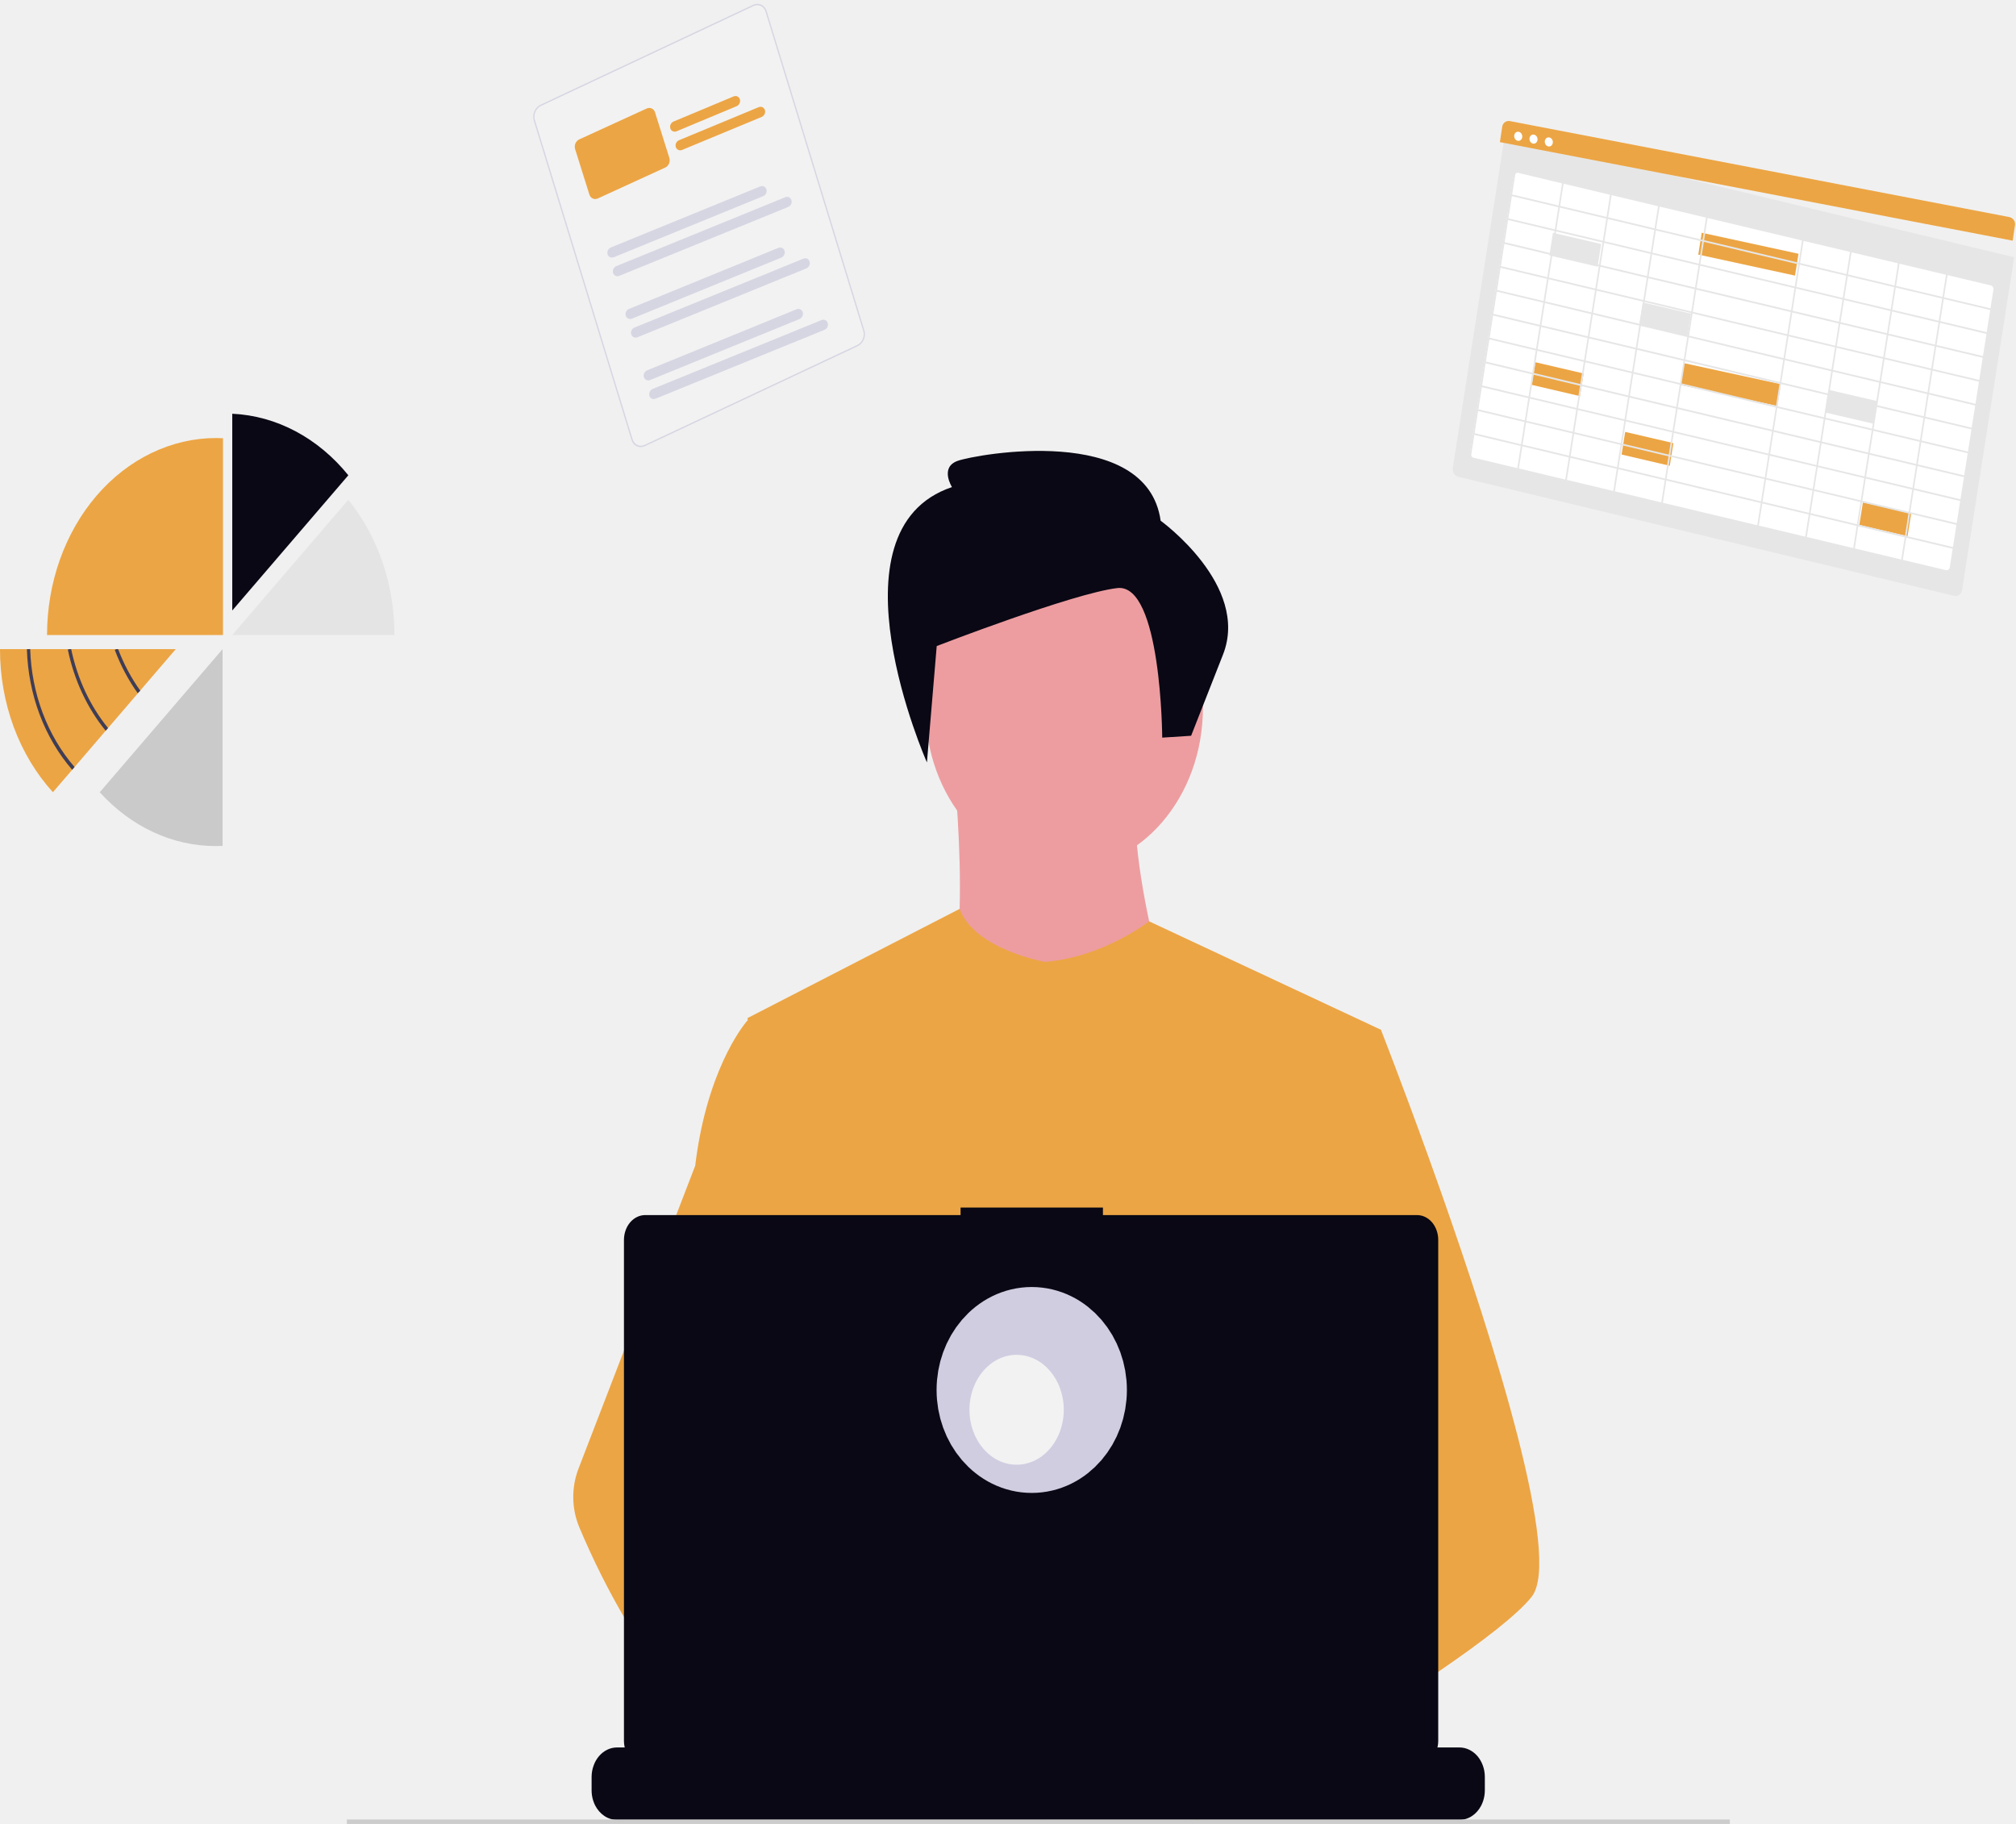
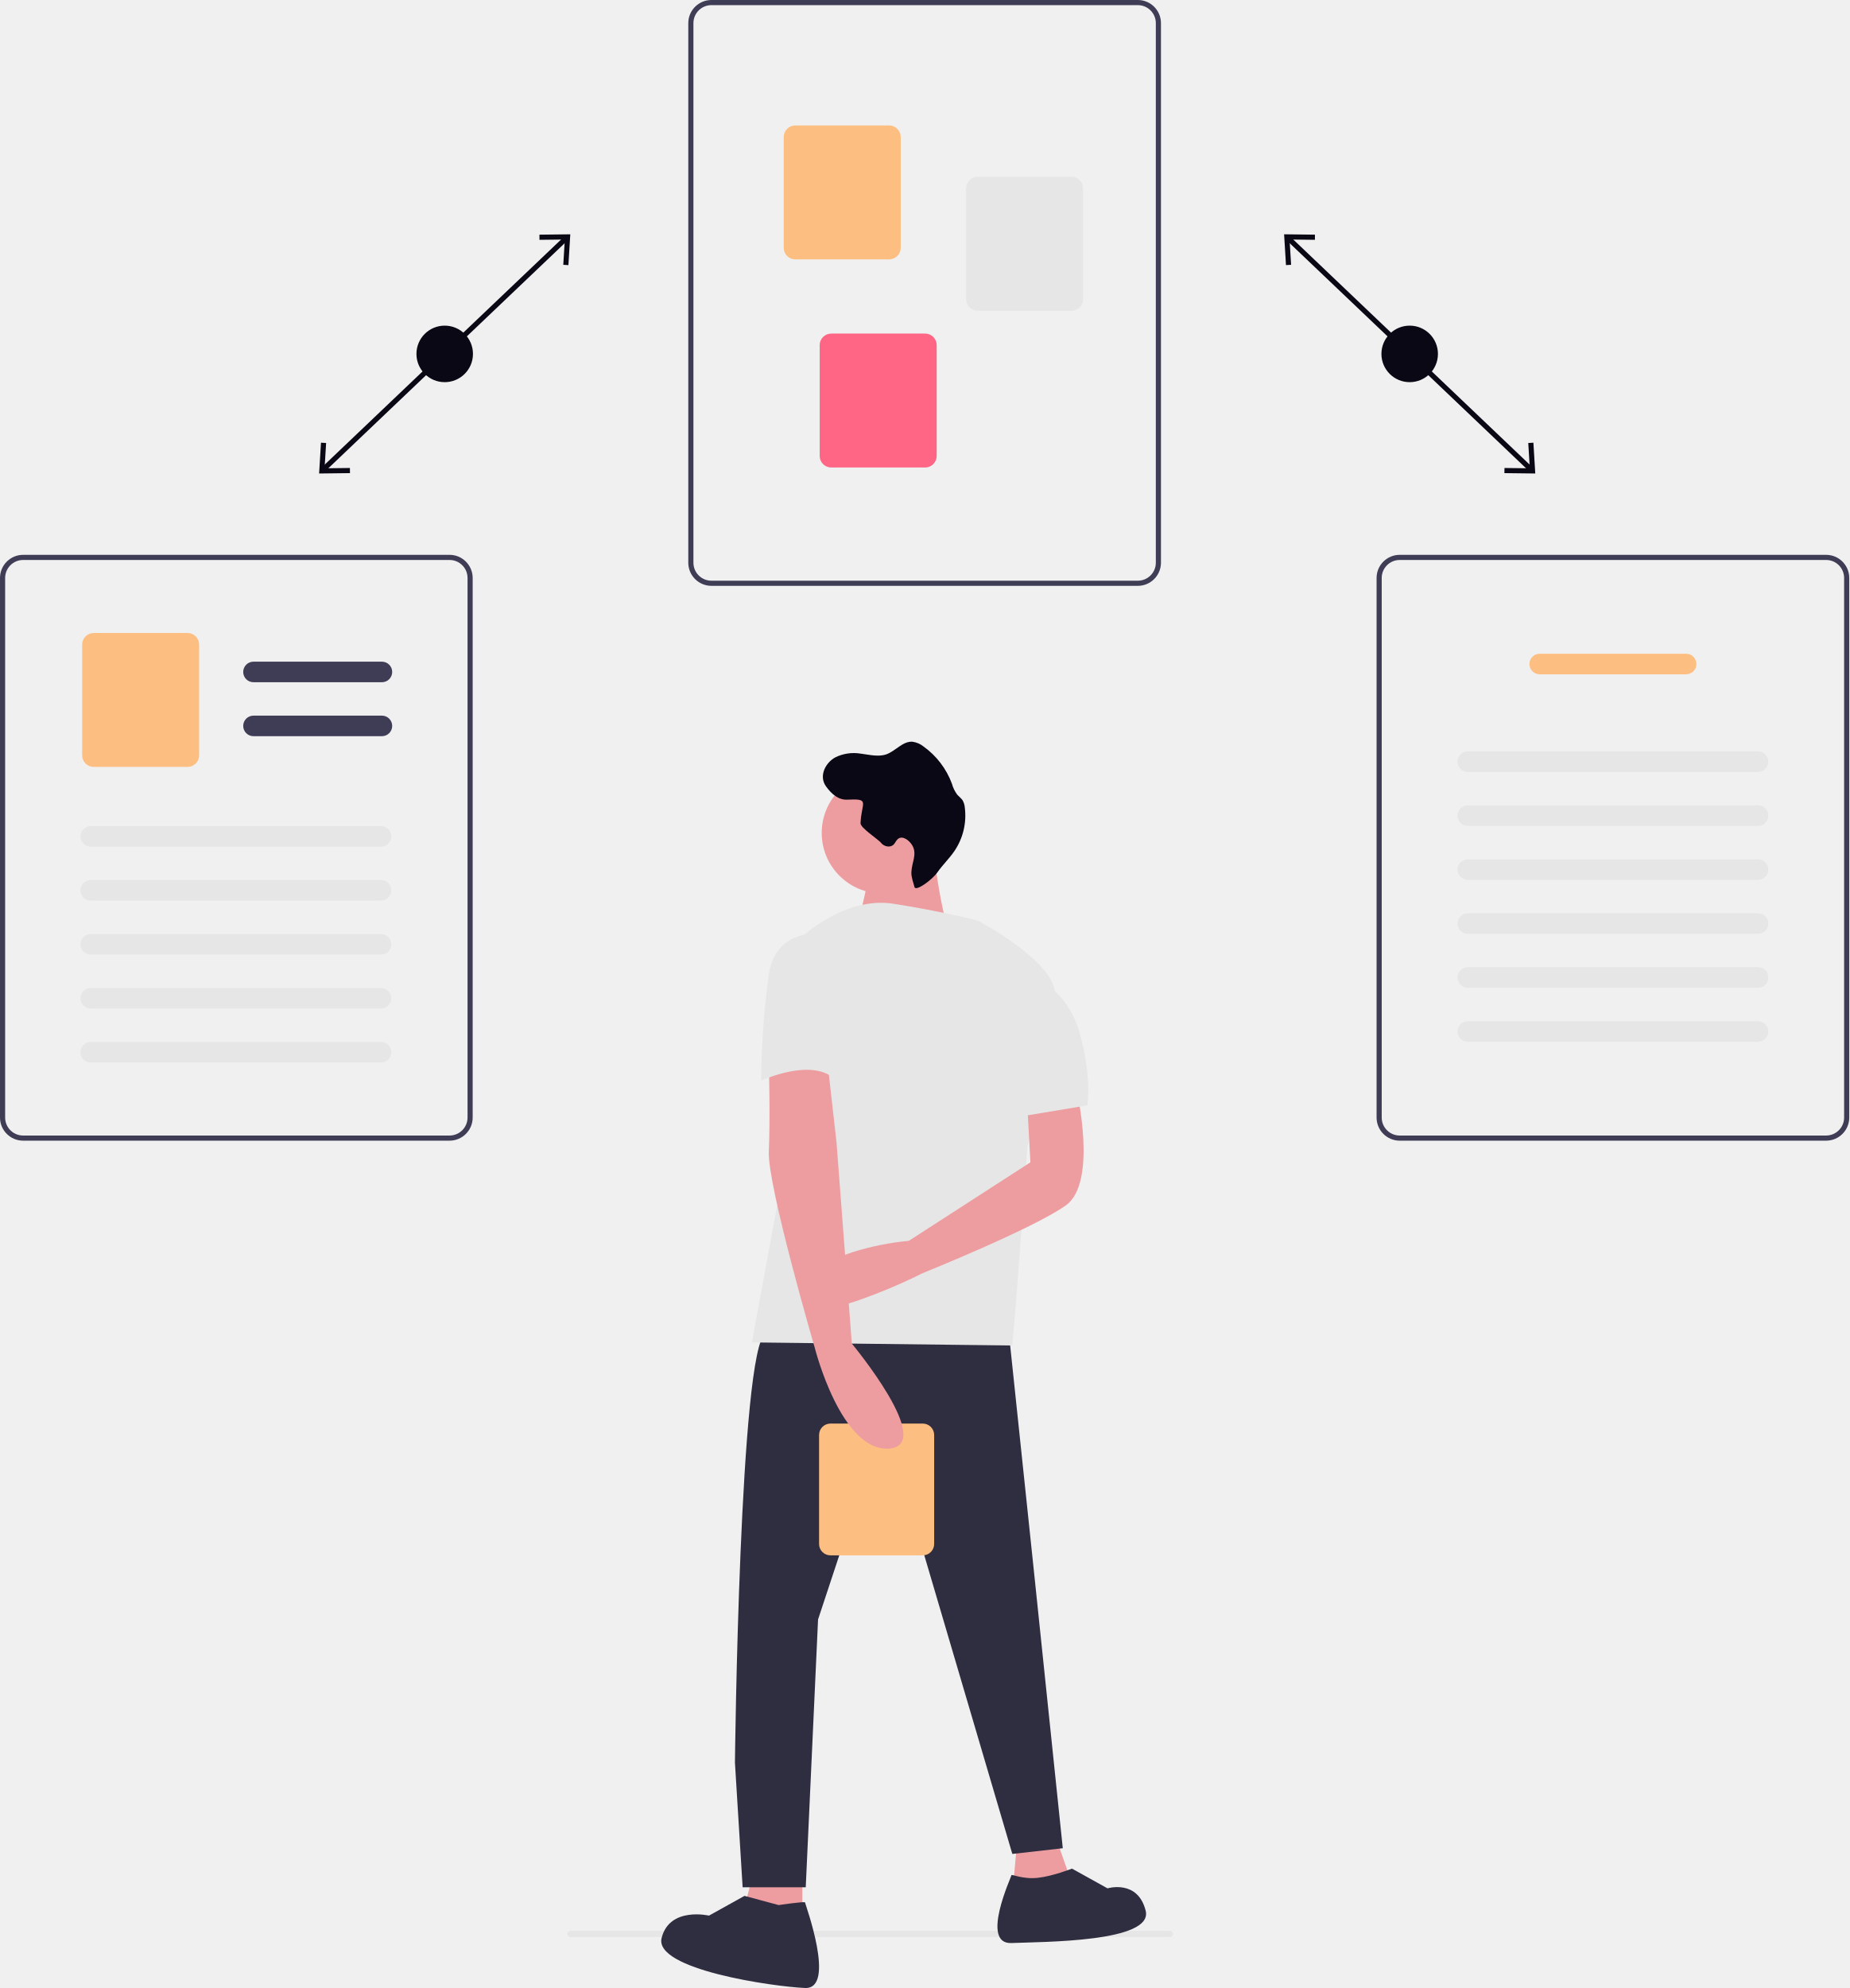
- <svg xmlns="http://www.w3.org/2000/svg" width="42" height="38" viewBox="0 0 42 38" fill="none">
-   <g clip-path="url(#clip0_440_54)">
-     <path d="M19.825 15.525C19.825 15.525 20.369 20.308 19.532 20.845C18.694 21.382 24.517 21.43 24.517 21.43C24.517 21.43 23.218 17.282 23.805 16.013L19.825 15.525Z" fill="#ED9DA0" />
-     <path d="M22.171 18.112C23.767 18.112 25.061 16.605 25.061 14.745C25.061 12.885 23.767 11.377 22.171 11.377C20.575 11.377 19.28 12.885 19.28 14.745C19.28 16.605 20.575 18.112 22.171 18.112Z" fill="#ED9DA0" />
-     <path d="M28.769 21.454L28.285 24.024L27.261 29.459L27.23 29.757L26.877 33.203L26.642 35.492L26.484 37.03C25.526 37.604 24.831 38 24.831 38C24.831 38 24.771 37.651 24.675 37.205C24.003 37.44 22.758 37.83 21.703 37.907C22.087 38.406 16.156 25.72 15.929 24.024C15.745 22.659 15.608 21.505 15.579 21.26C15.575 21.228 15.573 21.211 15.573 21.211L19.992 18.936C20.306 19.785 21.773 20.04 21.773 20.04C22.988 19.942 23.94 19.195 23.94 19.195L28.769 21.454Z" fill="#ECA544" />
-     <path d="M31.911 33.266C31.616 33.638 30.887 34.198 30.002 34.804C29.673 35.029 29.323 35.261 28.966 35.492C28.113 36.043 27.221 36.589 26.484 37.03C25.526 37.604 24.831 38 24.831 38C24.831 38 24.771 37.651 24.675 37.205C24.546 36.607 24.352 35.834 24.149 35.492C24.142 35.481 24.135 35.47 24.128 35.459C24.07 35.368 24.01 35.316 23.952 35.316L26.877 33.203L28.141 32.29L27.23 29.757L26.088 26.579L26.777 24.024L27.47 21.454H28.769C28.769 21.454 29.199 22.548 29.749 24.073C29.831 24.301 29.916 24.539 30.003 24.784C31.134 27.99 32.544 32.466 31.911 33.266Z" fill="#ECA544" />
-     <path d="M18.84 35.462C18.734 35.462 18.627 35.472 18.522 35.492C17.619 35.673 17.352 36.626 17.276 37.265C17.252 37.459 17.243 37.657 17.249 37.853L16.451 37.138L16.16 36.877C15.46 36.593 14.836 36.088 14.295 35.492C13.826 34.966 13.405 34.385 13.039 33.757C12.675 33.138 12.35 32.489 12.067 31.815C11.989 31.627 11.946 31.421 11.943 31.212C11.94 31.003 11.977 30.795 12.05 30.604L13.039 28.037L14.484 24.286C14.494 24.196 14.506 24.109 14.519 24.024C14.806 22.109 15.573 21.259 15.573 21.259H16.159L16.552 24.024L17.039 27.458L16.697 28.756L15.908 31.753L16.662 32.708L18.84 35.462Z" fill="#ECA544" />
-     <path d="M30.934 37.022V37.3C30.934 37.376 30.922 37.452 30.898 37.523C30.887 37.555 30.875 37.585 30.86 37.615C30.813 37.706 30.747 37.782 30.667 37.835C30.587 37.888 30.497 37.915 30.406 37.915H12.853C12.762 37.915 12.672 37.888 12.592 37.835C12.513 37.782 12.446 37.706 12.399 37.615C12.384 37.585 12.372 37.555 12.361 37.523C12.337 37.452 12.325 37.376 12.325 37.3V37.022C12.325 36.941 12.339 36.861 12.366 36.787C12.392 36.712 12.431 36.644 12.48 36.587C12.529 36.53 12.587 36.485 12.651 36.454C12.715 36.423 12.784 36.407 12.853 36.407H13.865V36.277C13.865 36.27 13.867 36.264 13.872 36.259C13.876 36.254 13.881 36.252 13.887 36.252H14.415C14.418 36.252 14.421 36.252 14.424 36.254C14.426 36.255 14.429 36.257 14.431 36.259C14.433 36.262 14.434 36.264 14.435 36.267C14.437 36.271 14.437 36.274 14.437 36.277V36.407H14.767V36.277C14.767 36.27 14.769 36.264 14.773 36.259C14.777 36.254 14.783 36.252 14.789 36.252H15.317C15.32 36.252 15.322 36.252 15.325 36.254C15.328 36.255 15.33 36.257 15.332 36.259C15.334 36.262 15.336 36.264 15.337 36.267C15.338 36.271 15.339 36.274 15.339 36.277V36.407H15.669V36.277C15.669 36.27 15.671 36.264 15.675 36.259C15.679 36.254 15.685 36.252 15.691 36.252H16.219C16.222 36.252 16.224 36.252 16.227 36.254C16.23 36.255 16.232 36.257 16.234 36.259C16.236 36.262 16.238 36.264 16.239 36.267C16.24 36.271 16.241 36.274 16.241 36.277V36.407H16.57V36.277C16.57 36.27 16.573 36.264 16.577 36.259C16.581 36.254 16.587 36.252 16.593 36.252H17.12C17.123 36.252 17.126 36.252 17.129 36.254C17.131 36.255 17.134 36.257 17.136 36.259C17.138 36.262 17.14 36.264 17.141 36.267C17.142 36.271 17.142 36.274 17.142 36.277V36.407H17.472V36.277C17.472 36.274 17.473 36.271 17.474 36.267C17.475 36.264 17.477 36.262 17.479 36.259C17.481 36.257 17.483 36.255 17.486 36.254C17.488 36.252 17.491 36.252 17.494 36.252H18.022C18.025 36.252 18.028 36.252 18.03 36.254C18.033 36.255 18.036 36.257 18.038 36.259C18.04 36.262 18.041 36.264 18.043 36.267C18.044 36.271 18.044 36.274 18.044 36.277V36.407H18.374V36.277C18.374 36.274 18.375 36.271 18.376 36.267C18.377 36.264 18.379 36.262 18.381 36.259C18.383 36.257 18.385 36.255 18.388 36.254C18.391 36.252 18.393 36.252 18.396 36.252H18.924C18.927 36.252 18.93 36.252 18.933 36.254C18.936 36.255 18.938 36.257 18.94 36.259C18.942 36.262 18.944 36.264 18.945 36.267C18.946 36.271 18.946 36.274 18.946 36.277V36.407H19.276V36.277C19.276 36.274 19.277 36.271 19.278 36.267C19.279 36.264 19.281 36.262 19.283 36.259C19.285 36.257 19.287 36.255 19.29 36.254C19.292 36.252 19.295 36.252 19.298 36.252H23.433C23.436 36.252 23.439 36.252 23.442 36.254C23.444 36.255 23.447 36.257 23.449 36.259C23.451 36.262 23.453 36.264 23.454 36.267C23.455 36.271 23.455 36.274 23.455 36.277V36.407H23.785V36.277C23.785 36.27 23.788 36.264 23.792 36.259C23.796 36.254 23.802 36.252 23.808 36.252H24.335C24.341 36.252 24.347 36.255 24.351 36.259C24.355 36.264 24.357 36.271 24.357 36.277V36.407H24.687V36.277C24.687 36.274 24.688 36.271 24.689 36.267C24.69 36.264 24.692 36.262 24.694 36.259C24.696 36.257 24.698 36.255 24.701 36.254C24.703 36.252 24.706 36.252 24.709 36.252H25.237C25.24 36.252 25.243 36.252 25.246 36.254C25.248 36.255 25.251 36.257 25.253 36.259C25.255 36.262 25.256 36.264 25.258 36.267C25.259 36.271 25.259 36.274 25.259 36.277V36.407H25.589V36.277C25.589 36.274 25.59 36.271 25.591 36.267C25.592 36.264 25.593 36.262 25.595 36.259C25.597 36.257 25.6 36.255 25.602 36.254C25.605 36.252 25.608 36.252 25.611 36.252H26.139C26.142 36.252 26.145 36.252 26.147 36.254C26.15 36.255 26.152 36.257 26.154 36.259C26.156 36.262 26.158 36.264 26.159 36.267C26.16 36.271 26.161 36.274 26.161 36.277V36.407H26.491V36.277C26.491 36.274 26.492 36.271 26.493 36.267C26.494 36.264 26.495 36.262 26.497 36.259C26.5 36.257 26.502 36.255 26.505 36.254C26.507 36.252 26.51 36.252 26.513 36.252H27.041C27.047 36.252 27.052 36.255 27.057 36.259C27.061 36.264 27.063 36.271 27.063 36.277V36.407H27.393V36.277C27.393 36.274 27.394 36.271 27.395 36.267C27.396 36.264 27.397 36.262 27.399 36.259C27.401 36.257 27.404 36.255 27.407 36.254C27.409 36.252 27.412 36.252 27.415 36.252H27.943C27.949 36.252 27.954 36.254 27.959 36.259C27.963 36.264 27.965 36.27 27.965 36.277V36.407H28.295V36.277C28.295 36.274 28.295 36.271 28.296 36.267C28.297 36.264 28.299 36.262 28.301 36.259C28.303 36.257 28.306 36.255 28.308 36.254C28.311 36.252 28.314 36.252 28.317 36.252H28.845C28.848 36.252 28.85 36.252 28.853 36.254C28.856 36.255 28.858 36.257 28.86 36.259C28.862 36.262 28.864 36.264 28.865 36.267C28.866 36.271 28.867 36.274 28.867 36.277V36.407H30.406C30.476 36.407 30.544 36.423 30.608 36.454C30.672 36.485 30.731 36.53 30.78 36.587C30.829 36.644 30.867 36.712 30.894 36.787C30.921 36.861 30.934 36.941 30.934 37.022H30.934Z" fill="#090814" />
-     <path d="M36.038 37.908H7.226V38H36.038V37.908Z" fill="#CCCCCC" />
-     <path d="M29.52 25.315H22.978V25.158H20.012V25.315H13.442C13.325 25.315 13.212 25.37 13.129 25.466C13.046 25.563 13 25.694 12.999 25.831V36.268C12.999 36.405 13.046 36.536 13.129 36.633C13.212 36.73 13.325 36.784 13.442 36.784H29.52C29.638 36.784 29.75 36.73 29.834 36.633C29.916 36.536 29.963 36.405 29.963 36.268V25.831C29.963 25.694 29.916 25.563 29.834 25.466C29.75 25.369 29.638 25.315 29.52 25.315V25.315Z" fill="#090814" />
-     <path d="M21.494 30.104C22.037 30.104 22.477 29.591 22.477 28.959C22.477 28.327 22.037 27.814 21.494 27.814C20.951 27.814 20.512 28.327 20.512 28.959C20.512 29.591 20.951 30.104 21.494 30.104Z" stroke="#D0CDE1" stroke-width="2" stroke-miterlimit="10" />
-     <path d="M21.18 30.516C21.723 30.516 22.162 30.004 22.162 29.371C22.162 28.739 21.723 28.227 21.18 28.227C20.637 28.227 20.197 28.739 20.197 29.371C20.197 30.004 20.637 30.516 21.18 30.516Z" fill="#F2F2F2" />
-     <path d="M19.515 13.46L19.311 15.885C19.311 15.885 17.169 11.043 19.833 10.148C19.833 10.148 19.573 9.738 19.95 9.602C20.326 9.466 23.895 8.813 24.18 10.849C24.18 10.849 26.044 12.195 25.48 13.636L24.815 15.329L24.213 15.368C24.213 15.368 24.196 12.145 23.277 12.252C22.358 12.359 19.515 13.46 19.515 13.46Z" fill="#090814" />
-     <path d="M40.713 12.415L30.382 9.934C30.345 9.925 30.312 9.901 30.29 9.866C30.268 9.832 30.26 9.79 30.266 9.749L31.352 2.813L41.962 5.36L40.876 12.297C40.87 12.337 40.849 12.372 40.819 12.394C40.788 12.416 40.75 12.424 40.713 12.415L40.713 12.415Z" fill="#E6E6E6" />
-     <path d="M40.483 11.89L30.751 9.573C30.713 9.564 30.68 9.54 30.658 9.505C30.636 9.47 30.627 9.428 30.633 9.388L31.526 3.708C31.532 3.668 31.553 3.633 31.584 3.611C31.615 3.589 31.654 3.581 31.691 3.59L41.424 5.907C41.461 5.916 41.494 5.94 41.516 5.975C41.538 6.01 41.547 6.052 41.541 6.092L40.648 11.772C40.642 11.812 40.621 11.847 40.59 11.869C40.559 11.892 40.521 11.899 40.483 11.89Z" fill="white" />
-     <path d="M41.931 5.014L31.248 2.961L31.297 2.635C31.303 2.599 31.323 2.566 31.353 2.545C31.383 2.524 31.421 2.516 31.458 2.523L41.859 4.522C41.897 4.53 41.93 4.551 41.953 4.582C41.975 4.613 41.985 4.652 41.979 4.688L41.931 5.014Z" fill="#ECA544" />
-     <path d="M31.616 2.932C31.661 2.944 31.705 2.911 31.713 2.86C31.721 2.809 31.69 2.758 31.644 2.747C31.598 2.735 31.554 2.768 31.547 2.819C31.539 2.87 31.57 2.921 31.616 2.932Z" fill="white" />
-     <path d="M31.934 2.991C31.98 3.002 32.023 2.97 32.031 2.919C32.039 2.868 32.008 2.817 31.962 2.806C31.916 2.794 31.873 2.826 31.865 2.878C31.857 2.929 31.888 2.98 31.934 2.991Z" fill="white" />
-     <path d="M32.253 3.05C32.298 3.061 32.342 3.029 32.35 2.978C32.358 2.926 32.327 2.876 32.281 2.864C32.235 2.853 32.192 2.885 32.184 2.936C32.176 2.988 32.207 3.038 32.253 3.05Z" fill="white" />
-     <path d="M33.358 5.084L32.353 4.85L32.279 5.322L33.283 5.556L33.358 5.084Z" fill="#E6E6E6" />
-     <path d="M35.229 6.535L34.224 6.301L34.149 6.773L35.154 7.007L35.229 6.535Z" fill="#E6E6E6" />
-     <path d="M32.992 7.781L31.987 7.547L31.912 8.019L32.917 8.253L32.992 7.781Z" fill="#ECA544" />
-     <path d="M34.862 9.232L33.858 8.998L33.783 9.47L34.787 9.704L34.862 9.232Z" fill="#ECA544" />
-     <path d="M39.816 10.699L38.811 10.465L38.736 10.937L39.741 11.171L39.816 10.699Z" fill="#ECA544" />
-     <path d="M39.1 8.355L38.096 8.121L38.021 8.593L39.025 8.827L39.1 8.355Z" fill="#E6E6E6" />
-     <path d="M37.099 8.004L35.084 7.566L35.011 8.02L37.027 8.458L37.099 8.004Z" fill="#ECA544" />
-     <path d="M37.469 5.287L35.453 4.849L35.381 5.304L37.396 5.742L37.469 5.287Z" fill="#ECA544" />
-     <path d="M31.548 3.546L30.605 9.55L40.636 11.938L41.579 5.934L31.548 3.546ZM41.468 6.424L40.501 6.194L40.574 5.732L41.541 5.962L41.468 6.424ZM34.955 8.485L35.028 8.023L36.995 8.491L36.922 8.953L34.955 8.485ZM36.916 8.989L36.844 9.451L34.877 8.983L34.95 8.521L36.916 8.989ZM37.229 6.999L37.156 7.461L35.19 6.993L35.262 6.531L37.229 6.999ZM35.268 6.496L35.34 6.034L37.307 6.502L37.234 6.964L35.268 6.496ZM35.111 7.49L35.184 7.028L37.151 7.497L37.078 7.959L35.111 7.49ZM37.073 7.994L37 8.456L35.033 7.988L35.106 7.526L37.073 7.994ZM35.157 6.985L34.19 6.755L34.263 6.293L35.229 6.523L35.157 6.985ZM35.151 7.021L35.079 7.483L34.112 7.252L34.184 6.79L35.151 7.021ZM35.073 7.518L35 7.98L34.034 7.75L34.106 7.288L35.073 7.518ZM34.995 8.015L34.922 8.477L33.956 8.247L34.028 7.785L34.995 8.015ZM37.027 8.499L37.994 8.729L37.922 9.191L36.955 8.961L37.027 8.499ZM37.033 8.464L37.105 8.002L38.072 8.232L38 8.694L37.033 8.464ZM37.111 7.966L37.184 7.504L38.151 7.735L38.078 8.197L37.111 7.966ZM37.189 7.469L37.262 7.007L38.229 7.237L38.156 7.699L37.189 7.469ZM37.267 6.972L37.34 6.51L38.307 6.74L38.234 7.202L37.267 6.972ZM37.346 6.474L37.418 6.012L38.385 6.242L38.312 6.704L37.346 6.474ZM37.313 6.466L35.346 5.998L35.419 5.536L37.385 6.004L37.313 6.466ZM35.313 5.99L34.346 5.76L34.419 5.298L35.386 5.528L35.313 5.99ZM35.307 6.026L35.235 6.488L34.268 6.258L34.341 5.796L35.307 6.026ZM34.235 6.25L33.268 6.02L33.341 5.558L34.308 5.788L34.235 6.25ZM34.23 6.285L34.157 6.747L33.19 6.517L33.263 6.055L34.23 6.285ZM34.151 6.783L34.079 7.245L33.112 7.014L33.184 6.552L34.151 6.783ZM34.073 7.28L34.001 7.742L33.034 7.512L33.106 7.05L34.073 7.28ZM33.995 7.777L33.922 8.239L32.956 8.009L33.028 7.547L33.995 7.777ZM33.917 8.275L33.844 8.737L32.877 8.507L32.95 8.045L33.917 8.275ZM33.95 8.283L34.917 8.513L34.844 8.975L33.877 8.745L33.95 8.283ZM34.839 9.01L34.766 9.472L33.799 9.242L33.872 8.78L34.839 9.01ZM34.871 9.018L36.838 9.486L36.766 9.948L34.799 9.48L34.871 9.018ZM36.871 9.494L37.838 9.724L37.765 10.186L36.798 9.956L36.871 9.494ZM36.877 9.458L36.949 8.997L37.916 9.227L37.843 9.689L36.877 9.458ZM37.949 9.235L38.916 9.465L38.843 9.927L37.876 9.697L37.949 9.235ZM37.955 9.199L38.027 8.737L38.994 8.967L38.922 9.429L37.955 9.199ZM38.033 8.702L38.105 8.24L39.072 8.47L39 8.932L38.033 8.702ZM38.111 8.204L38.184 7.742L39.15 7.973L39.078 8.435L38.111 8.204ZM38.189 7.707L38.262 7.245L39.228 7.475L39.156 7.937L38.189 7.707ZM38.267 7.21L38.34 6.748L39.307 6.978L39.234 7.44L38.267 7.21ZM38.345 6.712L38.418 6.25L39.385 6.481L39.312 6.942L38.345 6.712ZM38.423 6.215L38.496 5.753L39.463 5.983L39.39 6.445L38.423 6.215ZM38.391 6.207L37.424 5.977L37.496 5.515L38.463 5.745L38.391 6.207ZM37.391 5.969L35.424 5.501L35.497 5.039L37.463 5.507L37.391 5.969ZM35.391 5.493L34.425 5.263L34.497 4.801L35.464 5.031L35.391 5.493ZM34.392 5.255L33.425 5.025L33.497 4.563L34.464 4.793L34.392 5.255ZM34.386 5.29L34.313 5.752L33.346 5.522L33.419 5.06L34.386 5.29ZM33.313 5.514L32.347 5.284L32.419 4.822L33.386 5.052L33.313 5.514ZM33.308 5.55L33.235 6.012L32.268 5.782L32.341 5.32L33.308 5.55ZM33.23 6.047L33.157 6.509L32.19 6.279L32.263 5.817L33.23 6.047ZM33.152 6.545L33.079 7.006L32.112 6.776L32.185 6.314L33.152 6.545ZM33.074 7.042L33.001 7.504L32.034 7.274L32.107 6.812L33.074 7.042ZM32.995 7.539L32.923 8.001L31.956 7.771L32.028 7.309L32.995 7.539ZM32.917 8.037L32.844 8.499L31.878 8.269L31.95 7.807L32.917 8.037ZM32.839 8.534L32.766 8.996L31.799 8.766L31.872 8.304L32.839 8.534ZM32.872 8.542L33.839 8.772L33.766 9.234L32.799 9.004L32.872 8.542ZM33.761 9.269L33.688 9.732L32.721 9.501L32.794 9.039L33.761 9.269ZM33.794 9.277L34.76 9.507L34.688 9.97L33.721 9.739L33.794 9.277ZM34.793 9.515L36.76 9.983L36.687 10.446L34.721 9.977L34.793 9.515ZM36.793 9.991L37.76 10.221L37.687 10.684L36.72 10.453L36.793 9.991ZM37.793 10.229L38.76 10.459L38.687 10.922L37.72 10.691L37.793 10.229ZM37.798 10.194L37.871 9.732L38.838 9.962L38.765 10.424L37.798 10.194ZM38.871 9.97L39.838 10.2L39.765 10.662L38.798 10.432L38.871 9.97ZM38.876 9.934L38.949 9.473L39.916 9.703L39.843 10.165L38.876 9.934ZM38.954 9.437L39.027 8.975L39.994 9.205L39.921 9.667L38.954 9.437ZM39.033 8.94L39.105 8.478L40.072 8.708L39.999 9.17L39.033 8.94ZM39.111 8.442L39.183 7.98L40.15 8.211L40.078 8.673L39.111 8.442ZM39.189 7.945L39.261 7.483L40.228 7.713L40.156 8.175L39.189 7.945ZM39.267 7.448L39.34 6.986L40.307 7.216L40.234 7.678L39.267 7.448ZM39.345 6.95L39.418 6.488L40.385 6.719L40.312 7.181L39.345 6.95ZM39.423 6.453L39.496 5.991L40.463 6.221L40.39 6.683L39.423 6.453ZM39.502 5.956L39.574 5.494L40.541 5.724L40.468 6.186L39.502 5.956ZM39.469 5.948L38.502 5.718L38.574 5.256L39.541 5.486L39.469 5.948ZM38.469 5.71L37.502 5.479L37.575 5.018L38.541 5.248L38.469 5.71ZM37.469 5.472L35.502 5.003L35.575 4.542L37.542 5.01L37.469 5.472ZM35.469 4.996L34.503 4.766L34.575 4.304L35.542 4.534L35.469 4.996ZM34.47 4.758L33.503 4.527L33.575 4.066L34.542 4.296L34.47 4.758ZM33.47 4.52L32.503 4.289L32.575 3.827L33.542 4.058L33.47 4.52ZM33.464 4.555L33.392 5.017L32.425 4.787L32.497 4.325L33.464 4.555ZM32.392 4.779L31.425 4.549L31.498 4.087L32.465 4.317L32.392 4.779ZM32.386 4.814L32.314 5.276L31.347 5.046L31.419 4.584L32.386 4.814ZM32.308 5.312L32.236 5.774L31.269 5.544L31.341 5.082L32.308 5.312ZM32.23 5.809L32.157 6.271L31.191 6.041L31.263 5.579L32.23 5.809ZM32.152 6.306L32.079 6.768L31.112 6.538L31.185 6.076L32.152 6.306ZM32.074 6.804L32.001 7.266L31.034 7.036L31.107 6.574L32.074 6.804ZM31.995 7.301L31.923 7.763L30.956 7.533L31.029 7.071L31.995 7.301ZM31.917 7.799L31.845 8.261L30.878 8.03L30.95 7.569L31.917 7.799ZM31.839 8.296L31.767 8.758L30.8 8.528L30.872 8.066L31.839 8.296ZM31.761 8.793L31.688 9.256L30.721 9.025L30.794 8.563L31.761 8.793ZM31.794 8.801L32.761 9.031L32.688 9.494L31.721 9.263L31.794 8.801ZM32.683 9.529L32.61 9.991L31.643 9.76L31.716 9.299L32.683 9.529ZM32.716 9.537L33.682 9.767L33.61 10.229L32.643 9.998L32.716 9.537ZM33.715 9.775L34.682 10.005L34.61 10.467L33.643 10.236L33.715 9.775ZM34.715 10.012L36.682 10.481L36.609 10.943L34.643 10.475L34.715 10.012ZM36.715 10.489L37.681 10.719L37.609 11.181L36.642 10.95L36.715 10.489ZM37.715 10.727L38.681 10.957L38.609 11.419L37.642 11.188L37.715 10.727ZM38.714 10.965L39.681 11.195L39.609 11.657L38.642 11.427L38.714 10.965ZM38.72 10.929L38.792 10.467L39.759 10.698L39.687 11.16L38.72 10.929ZM39.792 10.705L40.759 10.935L40.687 11.398L39.72 11.168L39.792 10.705ZM39.798 10.67L39.87 10.208L40.837 10.438L40.765 10.9L39.798 10.67ZM39.876 10.172L39.949 9.711L40.916 9.941L40.843 10.403L39.876 10.172ZM39.954 9.675L40.027 9.213L40.994 9.443L40.921 9.905L39.954 9.675ZM40.032 9.178L40.105 8.716L41.072 8.946L40.999 9.408L40.032 9.178ZM40.111 8.68L40.183 8.218L41.15 8.449L41.077 8.911L40.111 8.68ZM40.189 8.183L40.261 7.721L41.228 7.951L41.156 8.413L40.189 8.183ZM40.267 7.686L40.339 7.224L41.306 7.454L41.234 7.916L40.267 7.686ZM40.345 7.188L40.418 6.726L41.385 6.957L41.312 7.419L40.345 7.188ZM40.423 6.691L40.496 6.229L41.463 6.459L41.39 6.921L40.423 6.691ZM32.543 3.82L32.47 4.282L31.503 4.051L31.576 3.589L32.543 3.82ZM30.716 9.061L31.683 9.291L31.61 9.753L30.643 9.523L30.716 9.061ZM39.642 11.665L39.714 11.203L40.681 11.433L40.608 11.895L39.642 11.665Z" fill="#E6E6E6" />
-     <path d="M7.257 9.902C6.626 9.122 5.758 8.662 4.839 8.62V12.719L7.257 9.902Z" fill="#090814" />
-     <path d="M7.256 10.413L4.839 13.23H8.218C8.219 12.182 7.875 11.174 7.256 10.413Z" fill="#E4E4E4" />
-     <path d="M8.221 13.524C8.221 13.78 8.201 14.035 8.161 14.286C8.158 14.306 8.154 14.325 8.151 14.345C8.074 14.783 7.937 15.204 7.743 15.59C7.733 15.61 7.722 15.631 7.712 15.651C7.521 16.017 7.282 16.346 7.004 16.626C6.991 16.64 6.977 16.654 6.963 16.667C6.366 17.253 5.619 17.589 4.839 17.624V13.524H8.221Z" fill="#F0F0F0" />
-     <path d="M4.497 17.627C4.544 17.627 4.59 17.626 4.637 17.624V13.524L2.078 16.506C2.731 17.227 3.597 17.629 4.497 17.627Z" fill="#CACACA" />
-     <path d="M4.502 9.126C4.039 9.126 3.581 9.233 3.154 9.439C2.727 9.645 2.338 9.947 2.011 10.328C1.684 10.709 1.425 11.162 1.248 11.659C1.071 12.157 0.98 12.691 0.98 13.23H4.645V9.13C4.598 9.128 4.55 9.126 4.502 9.126Z" fill="#ECA544" />
-     <path d="M3.662 13.524L2.921 14.387L2.897 14.415L2.897 14.416L2.251 15.168L2.226 15.196L1.529 16.009L1.504 16.038L1.102 16.505C0.754 16.122 0.476 15.66 0.286 15.147C0.097 14.635 -0.001 14.082 -0 13.524L3.662 13.524Z" fill="#ECA544" />
-     <path d="M1.504 16.038C0.926 15.371 0.588 14.473 0.56 13.526L0.629 13.523C0.657 14.449 0.988 15.328 1.553 15.98L1.504 16.038Z" fill="#3F3D56" />
-     <path d="M2.251 15.169L2.201 15.224C1.816 14.751 1.544 14.168 1.413 13.534L1.447 13.524H1.483C1.612 14.14 1.876 14.707 2.251 15.168L2.251 15.169Z" fill="#3F3D56" />
-     <path d="M2.923 14.39L2.897 14.415L2.896 14.416L2.869 14.442C2.674 14.169 2.513 13.866 2.391 13.54L2.423 13.524H2.461C2.579 13.835 2.734 14.126 2.921 14.387C2.922 14.388 2.922 14.389 2.923 14.39V14.39Z" fill="#3F3D56" />
-     <path d="M17.869 7.213L13.436 9.296C13.38 9.322 13.319 9.323 13.266 9.298C13.213 9.273 13.173 9.224 13.154 9.162L11.12 2.513C11.101 2.452 11.105 2.382 11.131 2.32C11.157 2.258 11.203 2.208 11.259 2.182L15.691 0.099C15.747 0.073 15.808 0.072 15.861 0.097C15.914 0.122 15.954 0.171 15.973 0.233L18.008 6.882C18.027 6.943 18.023 7.013 17.997 7.075C17.97 7.137 17.924 7.187 17.869 7.213Z" fill="#F2F2F2" />
-     <path d="M17.869 7.213L13.436 9.296C13.38 9.322 13.319 9.323 13.266 9.298C13.213 9.273 13.173 9.224 13.154 9.162L11.12 2.513C11.101 2.452 11.105 2.382 11.131 2.32C11.157 2.258 11.203 2.208 11.259 2.182L15.691 0.099C15.747 0.073 15.808 0.072 15.861 0.097C15.914 0.122 15.954 0.171 15.973 0.233L18.008 6.882C18.027 6.943 18.023 7.013 17.997 7.075C17.97 7.137 17.924 7.187 17.869 7.213ZM11.267 2.209C11.218 2.233 11.178 2.276 11.155 2.331C11.132 2.386 11.128 2.447 11.145 2.502L13.179 9.151C13.196 9.205 13.232 9.248 13.278 9.27C13.325 9.292 13.379 9.292 13.428 9.269L17.86 7.186C17.909 7.162 17.95 7.119 17.973 7.064C17.996 7.009 18 6.948 17.983 6.893L15.948 0.244C15.932 0.19 15.896 0.147 15.85 0.125C15.803 0.103 15.749 0.103 15.7 0.126L11.267 2.209Z" fill="#D6D6E3" />
-     <path d="M15.347 2.212L14.096 2.735C14.07 2.746 14.041 2.746 14.017 2.735C13.992 2.724 13.974 2.702 13.965 2.675C13.957 2.648 13.959 2.618 13.972 2.591C13.984 2.564 14.006 2.543 14.032 2.532L15.283 2.009C15.309 1.998 15.338 1.998 15.362 2.009C15.387 2.021 15.405 2.042 15.414 2.069C15.422 2.096 15.42 2.126 15.407 2.153C15.395 2.18 15.373 2.201 15.347 2.212Z" fill="#ECA544" />
-     <path d="M15.868 2.436L14.21 3.124C14.184 3.135 14.155 3.134 14.131 3.123C14.106 3.112 14.088 3.09 14.079 3.063C14.071 3.036 14.073 3.006 14.086 2.979C14.099 2.953 14.12 2.932 14.147 2.921L15.805 2.233C15.831 2.222 15.86 2.222 15.884 2.234C15.909 2.245 15.927 2.267 15.936 2.294C15.944 2.32 15.942 2.351 15.929 2.377C15.916 2.404 15.895 2.425 15.868 2.436Z" fill="#ECA544" />
-     <path d="M15.899 4.087L12.788 5.359C12.762 5.37 12.733 5.369 12.709 5.358C12.684 5.346 12.666 5.325 12.658 5.298C12.65 5.271 12.652 5.241 12.665 5.214C12.678 5.188 12.699 5.167 12.726 5.156L15.837 3.884C15.864 3.874 15.892 3.874 15.916 3.886C15.941 3.897 15.959 3.919 15.967 3.945C15.976 3.972 15.973 4.002 15.96 4.029C15.948 4.056 15.926 4.077 15.899 4.087Z" fill="#D6D6E3" />
-     <path d="M16.421 4.312L12.902 5.747C12.876 5.758 12.848 5.757 12.823 5.746C12.799 5.734 12.781 5.713 12.772 5.686C12.764 5.659 12.767 5.629 12.779 5.602C12.792 5.576 12.814 5.555 12.84 5.544L16.359 4.109C16.385 4.098 16.414 4.099 16.438 4.11C16.462 4.122 16.481 4.143 16.489 4.17C16.497 4.197 16.495 4.227 16.482 4.254C16.469 4.28 16.447 4.301 16.421 4.312Z" fill="#D6D6E3" />
-     <path d="M16.278 5.367L13.166 6.639C13.14 6.649 13.111 6.649 13.087 6.637C13.063 6.626 13.044 6.604 13.036 6.577C13.028 6.551 13.03 6.521 13.043 6.494C13.056 6.467 13.078 6.446 13.104 6.436L16.215 5.164C16.242 5.153 16.27 5.154 16.294 5.165C16.319 5.177 16.337 5.198 16.345 5.225C16.354 5.252 16.351 5.282 16.338 5.309C16.326 5.335 16.304 5.356 16.278 5.367Z" fill="#D6D6E3" />
-     <path d="M16.799 5.592L13.28 7.027C13.254 7.037 13.226 7.037 13.201 7.025C13.177 7.014 13.159 6.992 13.151 6.965C13.142 6.939 13.145 6.909 13.158 6.882C13.17 6.855 13.192 6.834 13.218 6.824L16.737 5.389C16.764 5.378 16.792 5.378 16.816 5.39C16.841 5.401 16.859 5.423 16.867 5.45C16.875 5.477 16.873 5.507 16.86 5.533C16.847 5.56 16.826 5.581 16.799 5.592Z" fill="#D6D6E3" />
-     <path d="M16.656 6.647L13.544 7.918C13.518 7.929 13.489 7.929 13.465 7.917C13.441 7.906 13.422 7.884 13.414 7.857C13.406 7.83 13.409 7.8 13.421 7.774C13.434 7.747 13.456 7.726 13.482 7.715L16.594 6.444C16.62 6.433 16.648 6.433 16.673 6.445C16.697 6.456 16.715 6.478 16.724 6.505C16.732 6.532 16.729 6.562 16.717 6.588C16.704 6.615 16.682 6.636 16.656 6.647Z" fill="#D6D6E3" />
-     <path d="M17.178 6.871L13.659 8.306C13.633 8.317 13.604 8.317 13.58 8.305C13.555 8.294 13.537 8.272 13.529 8.245C13.521 8.218 13.523 8.188 13.536 8.162C13.549 8.135 13.57 8.114 13.597 8.103L17.116 6.668C17.142 6.658 17.17 6.658 17.195 6.67C17.219 6.681 17.237 6.703 17.245 6.73C17.254 6.756 17.251 6.787 17.238 6.813C17.226 6.84 17.204 6.861 17.178 6.871Z" fill="#D6D6E3" />
-     <path d="M12.068 2.904L13.472 2.261C13.507 2.245 13.545 2.245 13.578 2.26C13.611 2.275 13.636 2.305 13.647 2.342L13.945 3.291C13.951 3.309 13.953 3.329 13.952 3.349C13.951 3.369 13.946 3.389 13.938 3.408C13.93 3.427 13.919 3.444 13.905 3.458C13.892 3.472 13.876 3.484 13.859 3.491L12.454 4.135C12.419 4.15 12.382 4.151 12.349 4.136C12.316 4.121 12.291 4.091 12.279 4.054L11.981 3.105C11.97 3.067 11.972 3.025 11.988 2.988C12.005 2.95 12.033 2.92 12.068 2.904Z" fill="#ECA544" />
+ <svg xmlns="http://www.w3.org/2000/svg" width="744.34" height="800" viewBox="0 0 744.34 800" role="img" artist="Katerina Limpitsouni" source="https://undraw.co/">
+   <g transform="translate(-691 -161)">
+     <g transform="translate(1207.862 255.287)">
+       <rect width="2.068" height="135.105" transform="translate(0.905 2.299) rotate(-46.407)" fill="#090814" />
+       <path d="M501.081,143.982l-2.066.125.624,10.178-10.2-.122-.022,2.069,12.42.147Z" transform="translate(-400.739 -60.125)" fill="#090814" />
+       <path d="M430.162,76.354l-.022,2.069-10.2-.122.624,10.178L418.5,88.6l-.755-12.4Z" transform="translate(-417.745 -76.206)" fill="#090814" />
+       <circle cx="11.374" cy="11.374" r="11.374" transform="translate(39.173 36.754)" fill="#090814" />
+     </g>
+     <g transform="translate(819.447 255.287)">
+       <rect width="135.105" height="2.068" transform="translate(0.91 93.96) rotate(-43.593)" fill="#090814" />
+       <path d="M103.815,156.378l12.42-.147-.023-2.069-10.2.122.624-10.178-2.066-.125Z" transform="translate(-103.815 -60.125)" fill="#090814" />
+       <path d="M187.908,76.206l-.756,12.4-2.066-.125.622-10.178-10.2.122-.022-2.069Z" transform="translate(-86.809 -76.206)" fill="#090814" />
+       <circle cx="11.374" cy="11.374" r="11.374" transform="translate(39.176 36.754)" fill="#090814" />
+     </g>
+     <path d="M704.065,370.752H532.42a9.317,9.317,0,0,1-9.306-9.306V144.306A9.317,9.317,0,0,1,532.42,135H704.065a9.316,9.316,0,0,1,9.306,9.306v217.14a9.317,9.317,0,0,1-9.306,9.306ZM532.42,137.068a7.246,7.246,0,0,0-7.238,7.238v217.14a7.246,7.246,0,0,0,7.238,7.238H704.065a7.246,7.246,0,0,0,7.238-7.238V144.306a7.246,7.246,0,0,0-7.238-7.238Z" transform="translate(444.927 26)" fill="#3f3d56" />
+     <path d="M596.6,229.693H558.815a4.658,4.658,0,0,1-4.653-4.653V180.454a4.658,4.658,0,0,1,4.653-4.653H596.6a4.658,4.658,0,0,1,4.653,4.653V225.04A4.658,4.658,0,0,1,596.6,229.693Z" transform="translate(452.294 35.681)" fill="#FDBF81" />
+     <path d="M655.933,246.407H618.151a4.658,4.658,0,0,1-4.653-4.653V197.169a4.658,4.658,0,0,1,4.653-4.653h37.782a4.658,4.658,0,0,1,4.653,4.653v44.586A4.658,4.658,0,0,1,655.933,246.407Z" transform="translate(466.372 39.647)" fill="#e6e6e6" />
+     <path d="M608.3,297.386H570.515a4.658,4.658,0,0,1-4.653-4.653V248.147a4.658,4.658,0,0,1,4.653-4.653H608.3a4.658,4.658,0,0,1,4.653,4.653v44.586a4.658,4.658,0,0,1-4.653,4.653Z" transform="translate(455.07 51.742)" fill="#ff6584" />
+     <path d="M927.979,551.209H756.335a9.317,9.317,0,0,1-9.306-9.306V324.763a9.317,9.317,0,0,1,9.306-9.306H927.979a9.316,9.316,0,0,1,9.306,9.306V541.9a9.317,9.317,0,0,1-9.306,9.306ZM756.335,317.525a7.246,7.246,0,0,0-7.238,7.238V541.9a7.246,7.246,0,0,0,7.238,7.238H927.979a7.246,7.246,0,0,0,7.238-7.238V324.763a7.246,7.246,0,0,0-7.238-7.238Z" transform="translate(498.055 68.816)" fill="#3f3d56" />
+     <path d="M859.828,355.9H800.89a4.136,4.136,0,0,1,0-8.272h58.938a4.136,4.136,0,1,1,0,8.272Z" transform="translate(509.853 76.451)" fill="#FDBF81" />
+     <path d="M894.332,387.661H777.49a4.136,4.136,0,0,1,0-8.272H894.332a4.136,4.136,0,0,1,0,8.272Z" transform="translate(504.301 83.985)" fill="#e6e6e6" />
+     <path d="M894.332,405.211H777.49a4.136,4.136,0,0,1,0-8.272H894.332a4.136,4.136,0,0,1,0,8.272Z" transform="translate(504.301 88.149)" fill="#e6e6e6" />
+     <path d="M894.332,422.761H777.49a4.136,4.136,0,0,1,0-8.272H894.332a4.136,4.136,0,0,1,0,8.272Z" transform="translate(504.301 92.313)" fill="#e6e6e6" />
+     <path d="M894.332,440.311H777.49a4.136,4.136,0,1,1,0-8.272H894.332a4.136,4.136,0,0,1,0,8.272Z" transform="translate(504.301 96.478)" fill="#e6e6e6" />
+     <path d="M894.332,457.861H777.49a4.136,4.136,0,0,1,0-8.272H894.332a4.136,4.136,0,0,1,0,8.272Z" transform="translate(504.301 100.642)" fill="#e6e6e6" />
+     <path d="M894.332,475.411H777.49a4.136,4.136,0,0,1,0-8.272H894.332a4.136,4.136,0,0,1,0,8.272Z" transform="translate(504.301 104.806)" fill="#e6e6e6" />
+     <path d="M480.15,551.209H308.506A9.317,9.317,0,0,1,299.2,541.9V324.763a9.317,9.317,0,0,1,9.306-9.306H480.15a9.317,9.317,0,0,1,9.306,9.306V541.9a9.317,9.317,0,0,1-9.306,9.306ZM308.506,317.525a7.246,7.246,0,0,0-7.238,7.238V541.9a7.246,7.246,0,0,0,7.238,7.238H480.15a7.246,7.246,0,0,0,7.238-7.238V324.763a7.246,7.246,0,0,0-7.238-7.238Z" transform="translate(391.8 68.816)" fill="#3f3d56" />
+     <path d="M434.156,358.479h-51.7a4.136,4.136,0,0,1,0-8.272h51.7a4.136,4.136,0,1,1,0,8.272Z" transform="translate(410.572 77.061)" fill="#3f3d56" />
+     <path d="M434.156,376.029h-51.7a4.136,4.136,0,1,1,0-8.272h51.7a4.136,4.136,0,1,1,0,8.272Z" transform="translate(410.572 81.225)" fill="#3f3d56" />
+     <path d="M368.36,394.77H330.578a4.658,4.658,0,0,1-4.653-4.653V345.532a4.658,4.658,0,0,1,4.653-4.653H368.36a4.658,4.658,0,0,1,4.653,4.653v44.586a4.658,4.658,0,0,1-4.653,4.653Z" transform="translate(398.141 74.848)" fill="#FDBF81" />
+     <path d="M446.358,411.965H329.516a4.136,4.136,0,0,1,0-8.272H446.358a4.136,4.136,0,1,1,0,8.272Z" transform="translate(398.011 89.752)" fill="#e6e6e6" />
+     <path d="M446.358,429.515H329.516a4.136,4.136,0,0,1,0-8.272H446.358a4.136,4.136,0,1,1,0,8.272Z" transform="translate(398.011 93.916)" fill="#e6e6e6" />
+     <path d="M446.358,447.065H329.516a4.136,4.136,0,0,1,0-8.272H446.358a4.136,4.136,0,1,1,0,8.272Z" transform="translate(398.011 98.08)" fill="#e6e6e6" />
+     <path d="M446.358,464.615H329.516a4.136,4.136,0,0,1,0-8.272H446.358a4.136,4.136,0,1,1,0,8.272Z" transform="translate(398.011 102.244)" fill="#e6e6e6" />
+     <path d="M446.358,482.165H329.516a4.136,4.136,0,0,1,0-8.272H446.358a4.136,4.136,0,1,1,0,8.272Z" transform="translate(398.011 106.408)" fill="#e6e6e6" />
+     <g transform="translate(919.373 454.538)">
+       <path d="M485.016,765.474H726.283a1.237,1.237,0,0,0,0-2.474H485.016a1.237,1.237,0,1,0,0,2.474Z" transform="translate(-483.779 -279.534)" fill="#e6e6e6" />
+       <path d="M949.778,760.482l7.643,21.679L933.8,784.019l2.084-23.537Z" transform="translate(-754.411 -318.085)" fill="#ed9da0" />
+       <path d="M821.65,781.256v29.732H794.53l7.649-29.732Z" transform="translate(-727.076 -322.135)" fill="#ed9da0" />
+       <path d="M1000.762,542.094l9.91,94.148,11.79,113.117-20.311,2.3L950.591,576.78,923.957,657.3,919,765.076h-25.4l-3.1-50.171s1.858-167.237,12.388-172.811S1000.762,542.094,1000.762,542.094Z" transform="translate(-823.055 -299.142)" fill="#2f2e41" />
+       <path d="M508.9,604.366V560.5a4.583,4.583,0,0,1,4.578-4.578h37.172a4.583,4.583,0,0,1,4.578,4.578v43.866a4.583,4.583,0,0,1-4.578,4.578H513.473a4.583,4.583,0,0,1-4.578-4.578Z" transform="translate(-407.591 -276.591)" fill="#FDBF81" />
+       <path d="M902.617,827.684s10.591-1.589,10.591-1.059,12.709,34.951,0,34.421-60.9-7.414-57.722-20.123,19.064-9,19.064-9l14.3-7.943Z" transform="translate(-817.552 -354.59)" fill="#2f2e41" />
+       <path d="M1039.67,814.06c-6.09.662-10.591-1.589-10.591-1.059s-12.709,27.83,0,27.3,57.2-.3,54.018-13.008-15.36-9-15.36-9l-14.3-7.943S1045.76,813.4,1039.67,814.06Z" transform="translate(-850.328 -351.933)" fill="#2f2e41" />
+       <circle cx="24.375" cy="24.375" r="24.375" transform="translate(102.374 17.261)" fill="#ed9da0" />
+       <path d="M981.958,288.783s4.336,43.358,9.911,46.455-42.738,6.194-42.738,6.194,11.768-39.641,8.052-43.358S981.958,288.783,981.958,288.783Z" transform="translate(-835.842 -250.231)" fill="#ed9da0" />
+       <path d="M920.477,341.558s17.343-16.724,37.164-13.627,34.067,6.813,34.067,6.813,30.35,16.1,30.97,29.111-11.149,61.94-11.149,61.94-5.575,79.9-6.194,79.9-104.678-1.239-104.678-1.239l19.2-104.058Z" transform="translate(-826.388 -257.79)" fill="#e6e6e6" />
+       <path d="M929.447,508.849c4.014,1.084,10.932-.415,18.155-2.781a225.284,225.284,0,0,0,26.727-11.236s44.6-17.962,57.6-27.253,4.336-46.455,4.336-46.455l-19.821,6.194,1.239,22.918-48.932,31.589a110.391,110.391,0,0,0-22.651,4.553c-8.238,2.707-16.24,6.925-19.133,13.4a12.539,12.539,0,0,0-.954,3.1C925.427,506.3,926.815,508.131,929.447,508.849Z" transform="translate(-831.307 -276.037)" fill="#ed9da0" />
+       <path d="M932.654,406.505l3.716,32.828,6.163,81s34.1,41.021,14.9,42.26-29.731-40.26-29.731-40.26-19.2-65.656-18.582-79.283,0-36.544,0-36.544Z" transform="translate(-828.036 -273.186)" fill="#ed9da0" />
+       <path d="M1041.651,365.726s12.388,4.336,17.343,21.679,3.1,29.112,3.1,29.112l-26.014,4.336Z" transform="translate(-852.794 -265.234)" fill="#e6e6e6" />
+       <path d="M933.766,343.289s-22.3-4.955-25.4,16.1a337.047,337.047,0,0,0-3.1,42.738s21.06-9.91,30.35,0Z" transform="translate(-827.29 -260.761)" fill="#e6e6e6" />
+       <path d="M58.557,39.095a16.809,16.809,0,0,1-9.211,4.833c-3.415.732-7.162.963-9.895,3.1-3.105,2.473-4.471,7.173-8.28,8.218a9.081,9.081,0,0,1-4.958-.393,32.085,32.085,0,0,1-15.52-10.349,13.291,13.291,0,0,0-3.575-3.571,25.851,25.851,0,0,1-2.464-1.2,6.706,6.706,0,0,1-2.008-2.618A25.45,25.45,0,0,1,.865,19.241c.952-3.53,2.67-6.8,3.684-10.352s5.7-10.3,6.8-8.627,2.505,3.24,3.106,5.176c1.172,3.808.114,7.638,3.092,10.283,1.843,1.635,5.175,2.732,6.427.621.5-.818.465-1.851.891-2.7.841-1.657,3.26-1.987,4.864-1.036,1.546,1.068,10.108,3.069,10.518,4.9,2.411,8.156-.589,10.658,8.139,7.169,3.25-1.3,6.711.058,9.837,2.293C62.345,29.915,61.506,35.742,58.557,39.095Z" transform="matrix(-0.946, -0.326, 0.326, -0.946, 150.368, 67.37)" fill="#090814" />
+     </g>
  </g>
-   <defs>
-     <clipPath id="clip0_440_54">
-       <rect width="42" height="38" fill="white" />
-     </clipPath>
-   </defs>
</svg>
